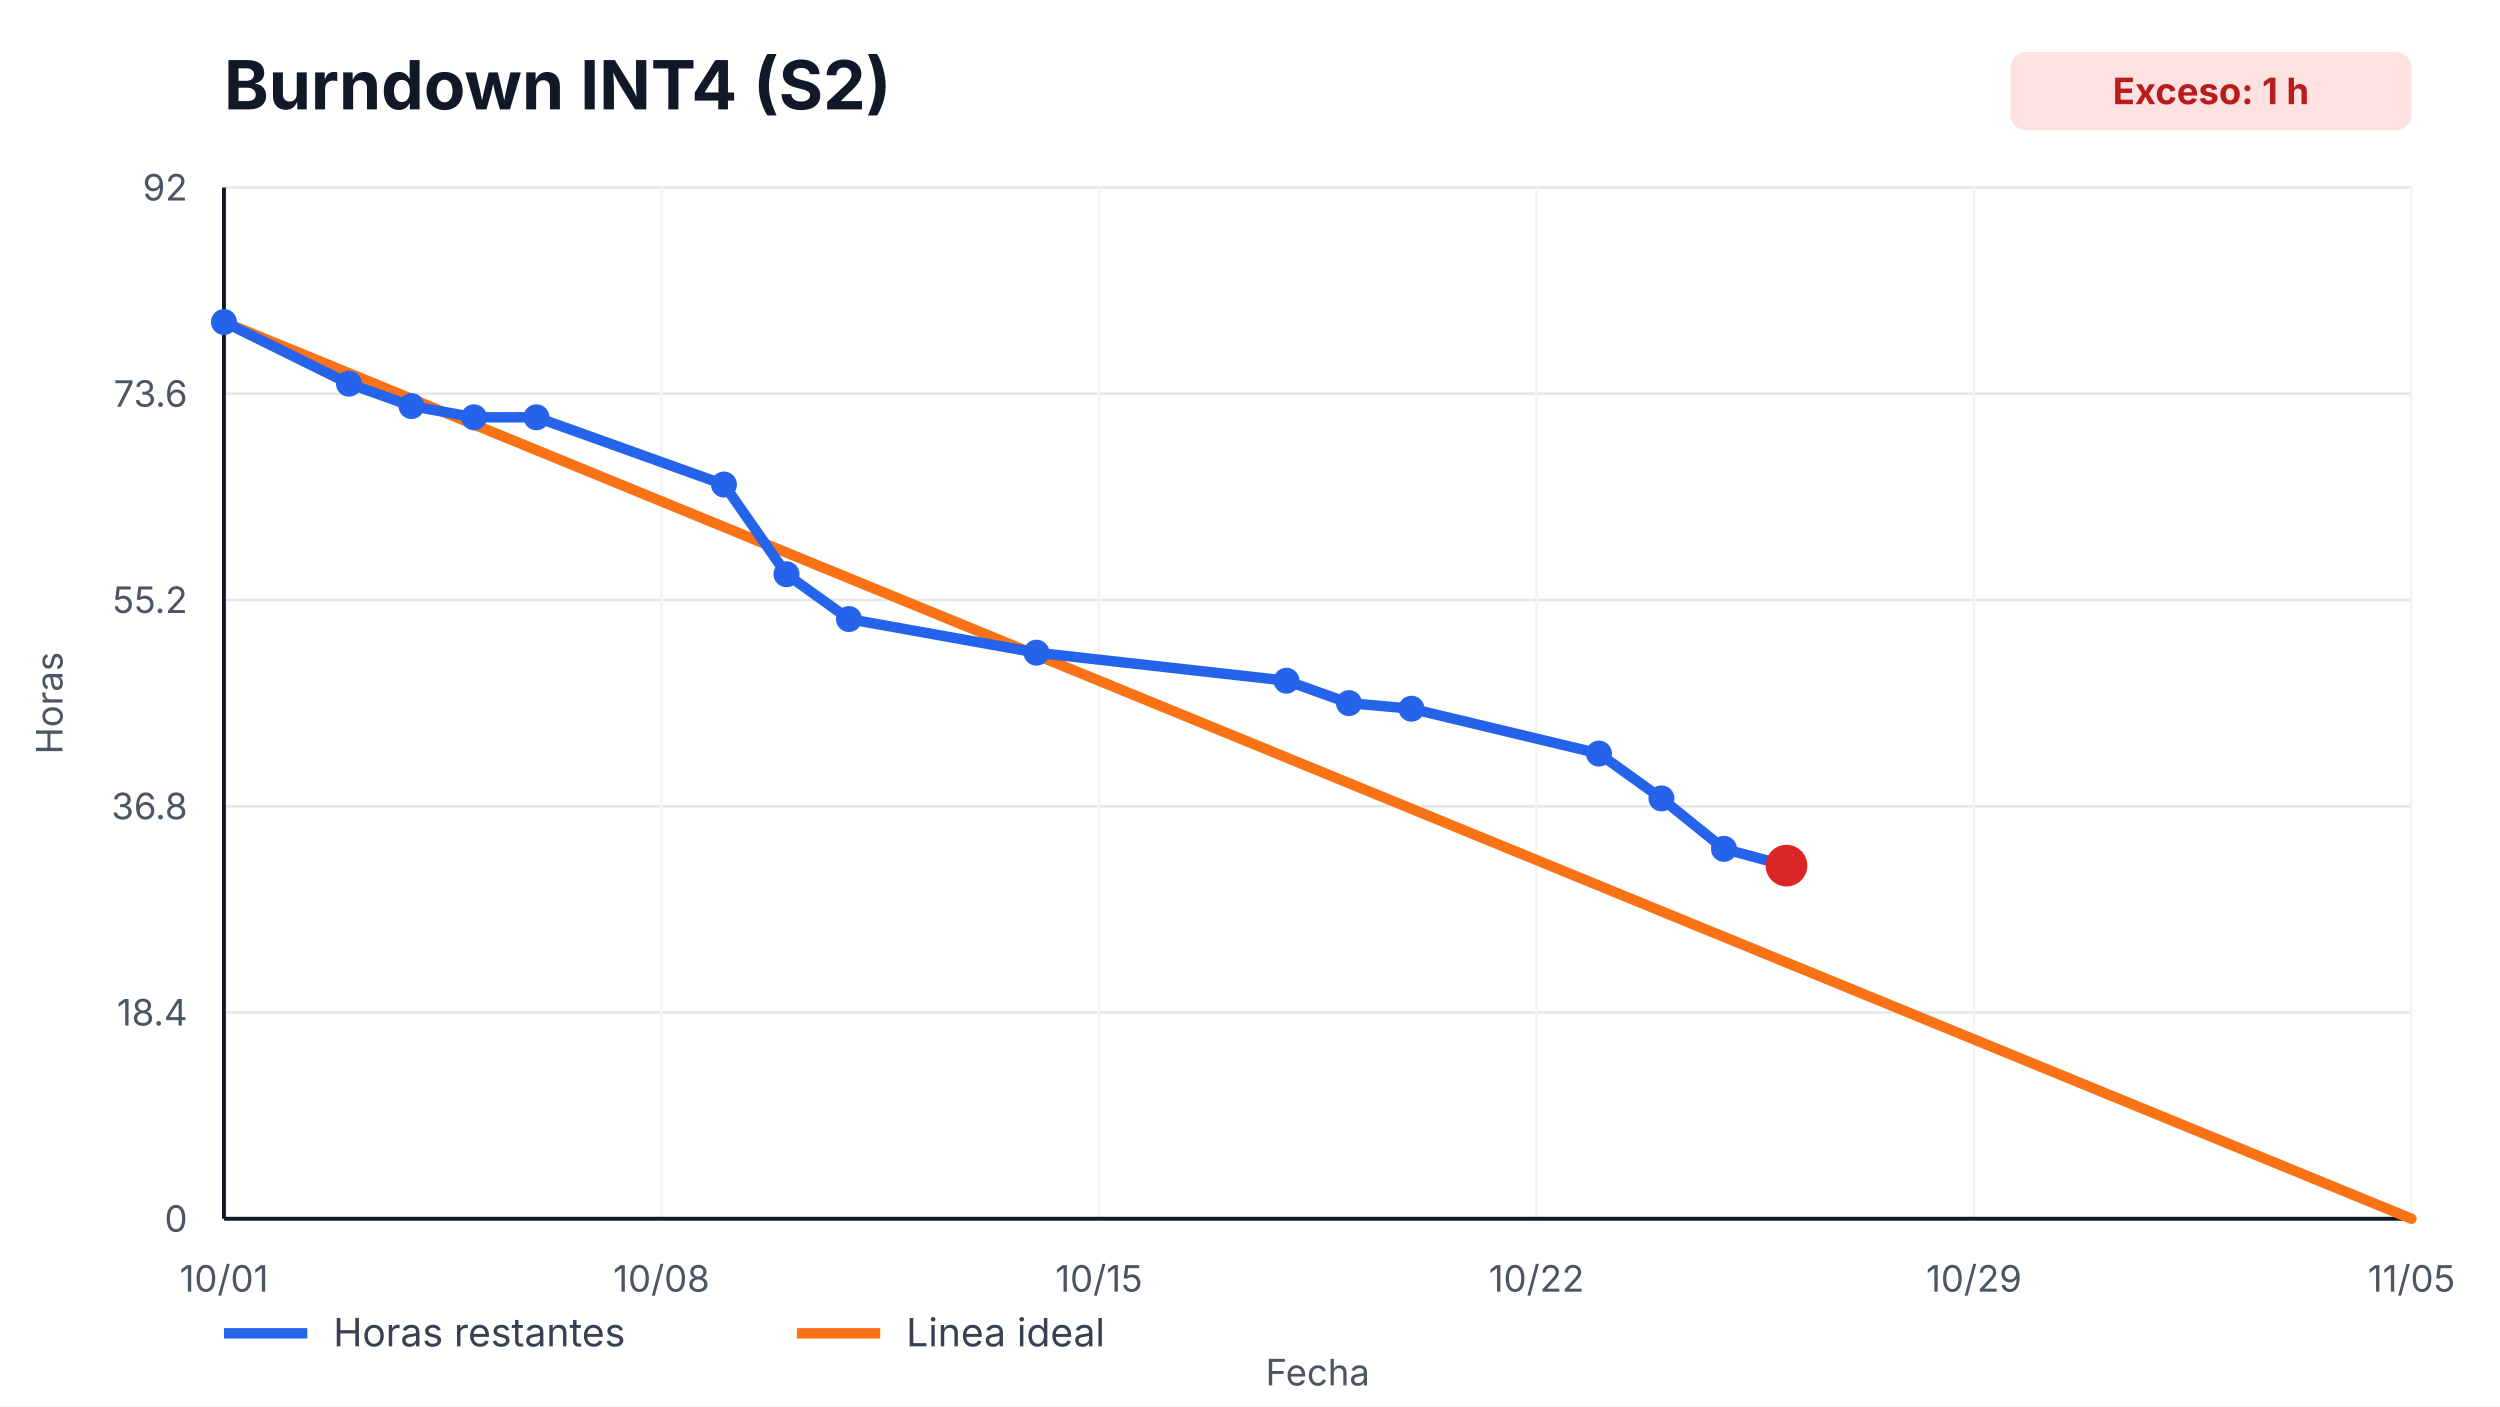
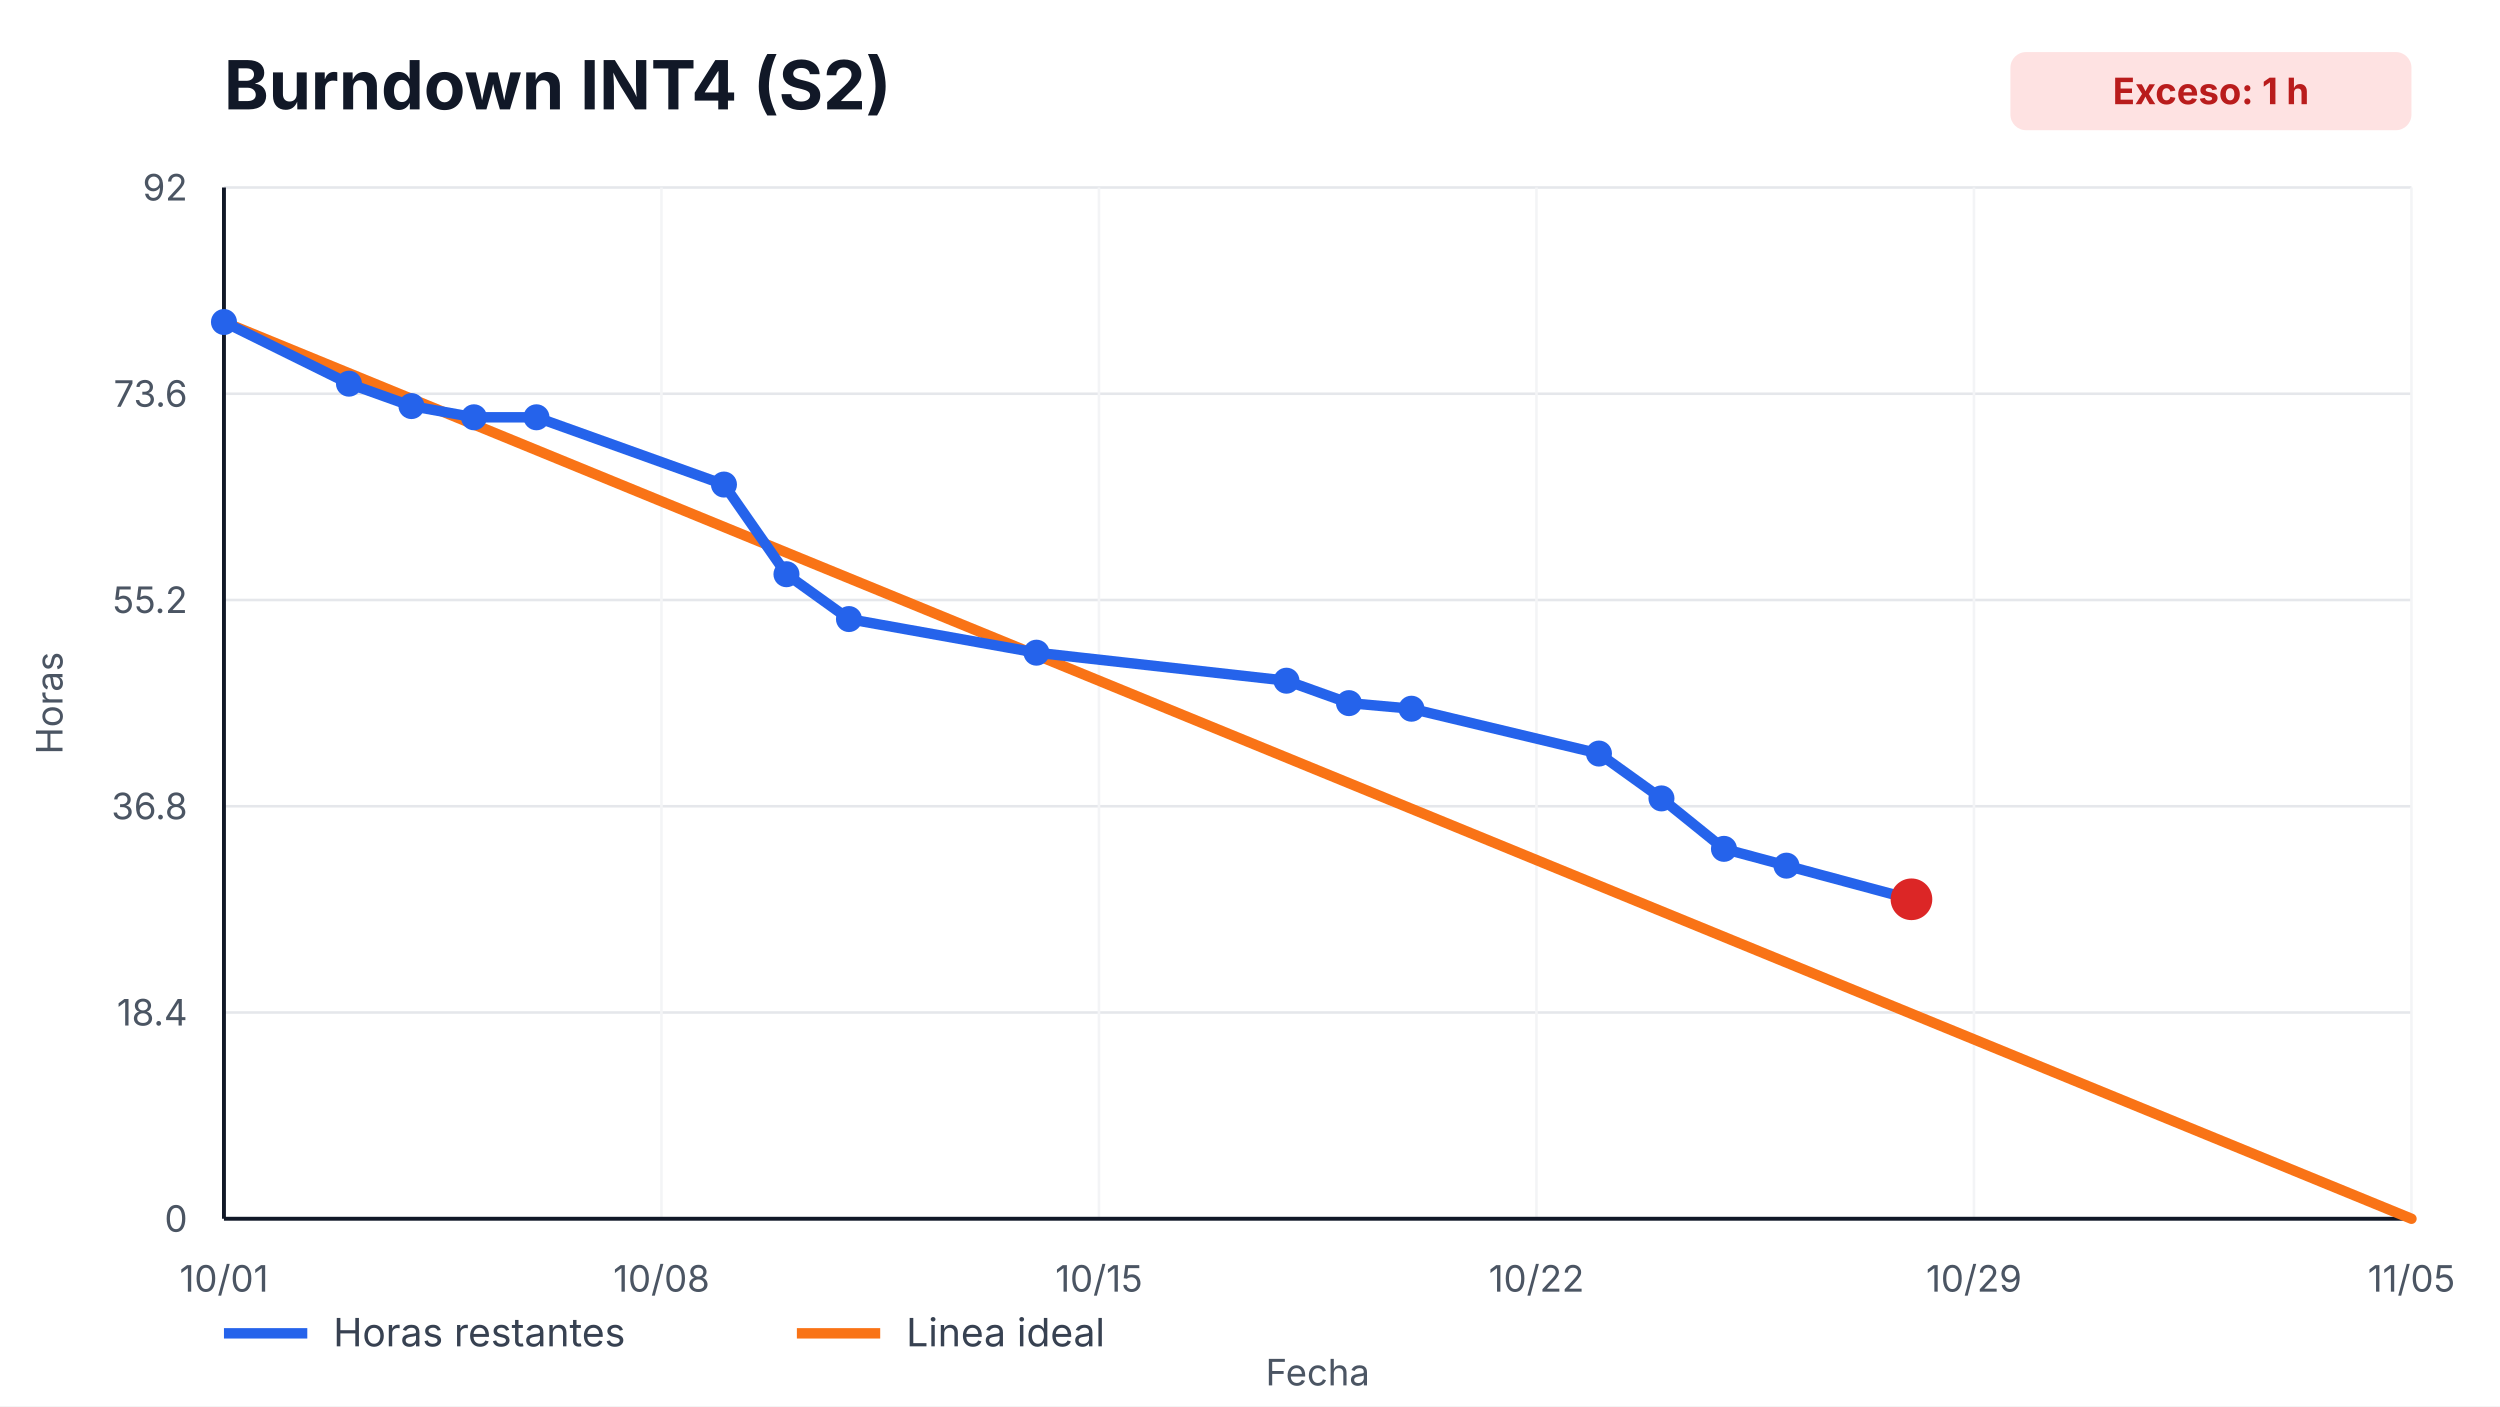
<svg xmlns="http://www.w3.org/2000/svg" width="960" height="540" viewBox="0 0 960 540" role="img" aria-label="Burndown INT4 (S2)">
  <style>
    text { font-family: -apple-system, BlinkMacSystemFont, "Segoe UI", sans-serif; fill: #111827; }
    .title { font-size: 26px; font-weight: 700; }
    .axis { font-size: 14px; fill: #4b5563; }
    .legend { font-size: 15px; fill: #374151; }
    .overrun { font-size: 14px; font-weight: 700; fill: #b91c1c; }
  </style>
  <rect width="100%" height="100%" fill="#ffffff" />
  <text x="86" y="42" class="title">Burndown INT4 (S2)</text>
  <rect x="772" y="20" width="154" height="30" rx="6" fill="#fee2e2" />
  <text x="849" y="40" text-anchor="middle" class="overrun">Exceso: 1 h</text>
  <g>
    <line x1="86" y1="468.00" x2="926" y2="468.00" stroke="#e5e7eb" />
    <line x1="86" y1="388.80" x2="926" y2="388.80" stroke="#e5e7eb" />
    <line x1="86" y1="309.60" x2="926" y2="309.60" stroke="#e5e7eb" />
    <line x1="86" y1="230.40" x2="926" y2="230.40" stroke="#e5e7eb" />
    <line x1="86" y1="151.20" x2="926" y2="151.20" stroke="#e5e7eb" />
    <line x1="86" y1="72.00" x2="926" y2="72.00" stroke="#e5e7eb" />
  </g>
  <g>
    <line x1="86.00" y1="72" x2="86.00" y2="468" stroke="#f3f4f6" />
    <text x="86.00" y="496" text-anchor="middle" class="axis">10/01</text>
    <line x1="254.00" y1="72" x2="254.00" y2="468" stroke="#f3f4f6" />
    <text x="254.00" y="496" text-anchor="middle" class="axis">10/08</text>
    <line x1="422.00" y1="72" x2="422.00" y2="468" stroke="#f3f4f6" />
    <text x="422.00" y="496" text-anchor="middle" class="axis">10/15</text>
    <line x1="590.00" y1="72" x2="590.00" y2="468" stroke="#f3f4f6" />
    <text x="590.00" y="496" text-anchor="middle" class="axis">10/22</text>
    <line x1="758.00" y1="72" x2="758.00" y2="468" stroke="#f3f4f6" />
    <text x="758.00" y="496" text-anchor="middle" class="axis">10/29</text>
    <line x1="926.00" y1="72" x2="926.00" y2="468" stroke="#f3f4f6" />
    <text x="926.00" y="496" text-anchor="middle" class="axis">11/05</text>
  </g>
  <line x1="86" y1="468" x2="926" y2="468" stroke="#111827" stroke-width="1.5" />
  <line x1="86" y1="72" x2="86" y2="468" stroke="#111827" stroke-width="1.5" />
  <g>
    <text x="72" y="473.00" text-anchor="end" class="axis">0</text>
    <text x="72" y="393.80" text-anchor="end" class="axis">18.4</text>
    <text x="72" y="314.60" text-anchor="end" class="axis">36.8</text>
    <text x="72" y="235.40" text-anchor="end" class="axis">55.2</text>
    <text x="72" y="156.20" text-anchor="end" class="axis">73.6</text>
    <text x="72" y="77.00" text-anchor="end" class="axis">92</text>
  </g>
  <polyline points="86.00,123.65 926.00,468.00" fill="none" stroke="#f97316" stroke-width="4" stroke-linecap="round" />
-   <polyline points="86.00,123.65 134.00,147.33 158.00,155.93 182.00,160.24 206.00,160.24 278.00,186.07 302.00,220.50 326.00,237.72 398.00,250.63 494.00,261.39 518.00,270.00 542.00,272.15 614.00,289.37 638.00,306.59 662.00,325.96 686.00,332.41" fill="none" stroke="#2563eb" stroke-width="4" stroke-linecap="round" stroke-linejoin="round" />
+   <polyline points="86.00,123.65 134.00,147.33 158.00,155.93 182.00,160.24 206.00,160.24 278.00,186.07 302.00,220.50 326.00,237.72 398.00,250.63 494.00,261.39 518.00,270.00 542.00,272.15 614.00,289.37 638.00,306.59 662.00,325.96 686.00,332.41 734.00,345.33" fill="none" stroke="#2563eb" stroke-width="4" stroke-linecap="round" stroke-linejoin="round" />
  <g>
    <circle cx="86.00" cy="123.65" r="5" fill="#2563eb" />
    <circle cx="134.00" cy="147.33" r="5" fill="#2563eb" />
    <circle cx="158.00" cy="155.93" r="5" fill="#2563eb" />
    <circle cx="182.00" cy="160.24" r="5" fill="#2563eb" />
    <circle cx="206.00" cy="160.24" r="5" fill="#2563eb" />
    <circle cx="278.00" cy="186.07" r="5" fill="#2563eb" />
    <circle cx="302.00" cy="220.50" r="5" fill="#2563eb" />
    <circle cx="326.00" cy="237.72" r="5" fill="#2563eb" />
    <circle cx="398.00" cy="250.63" r="5" fill="#2563eb" />
    <circle cx="494.00" cy="261.39" r="5" fill="#2563eb" />
    <circle cx="518.00" cy="270.00" r="5" fill="#2563eb" />
    <circle cx="542.00" cy="272.15" r="5" fill="#2563eb" />
    <circle cx="614.00" cy="289.37" r="5" fill="#2563eb" />
    <circle cx="638.00" cy="306.59" r="5" fill="#2563eb" />
    <circle cx="662.00" cy="325.96" r="5" fill="#2563eb" />
    <circle cx="686.00" cy="332.41" r="5" fill="#2563eb" />
+     <circle cx="734.00" cy="345.33" r="5" fill="#2563eb" />
  </g>
-   <circle cx="686.00" cy="332.41" r="8" fill="#dc2626" />
+   <circle cx="734.00" cy="345.33" r="8" fill="#dc2626" />
  <line x1="86" y1="512" x2="118" y2="512" stroke="#2563eb" stroke-width="4" />
  <text x="128" y="517" class="legend">Horas restantes</text>
  <line x1="306" y1="512" x2="338" y2="512" stroke="#f97316" stroke-width="4" />
  <text x="348" y="517" class="legend">Linea ideal</text>
  <text x="506.0" y="532" text-anchor="middle" class="axis">Fecha</text>
  <text x="24" y="270.0" transform="rotate(-90 24,270.0)" text-anchor="middle" class="axis">Horas</text>
</svg>
